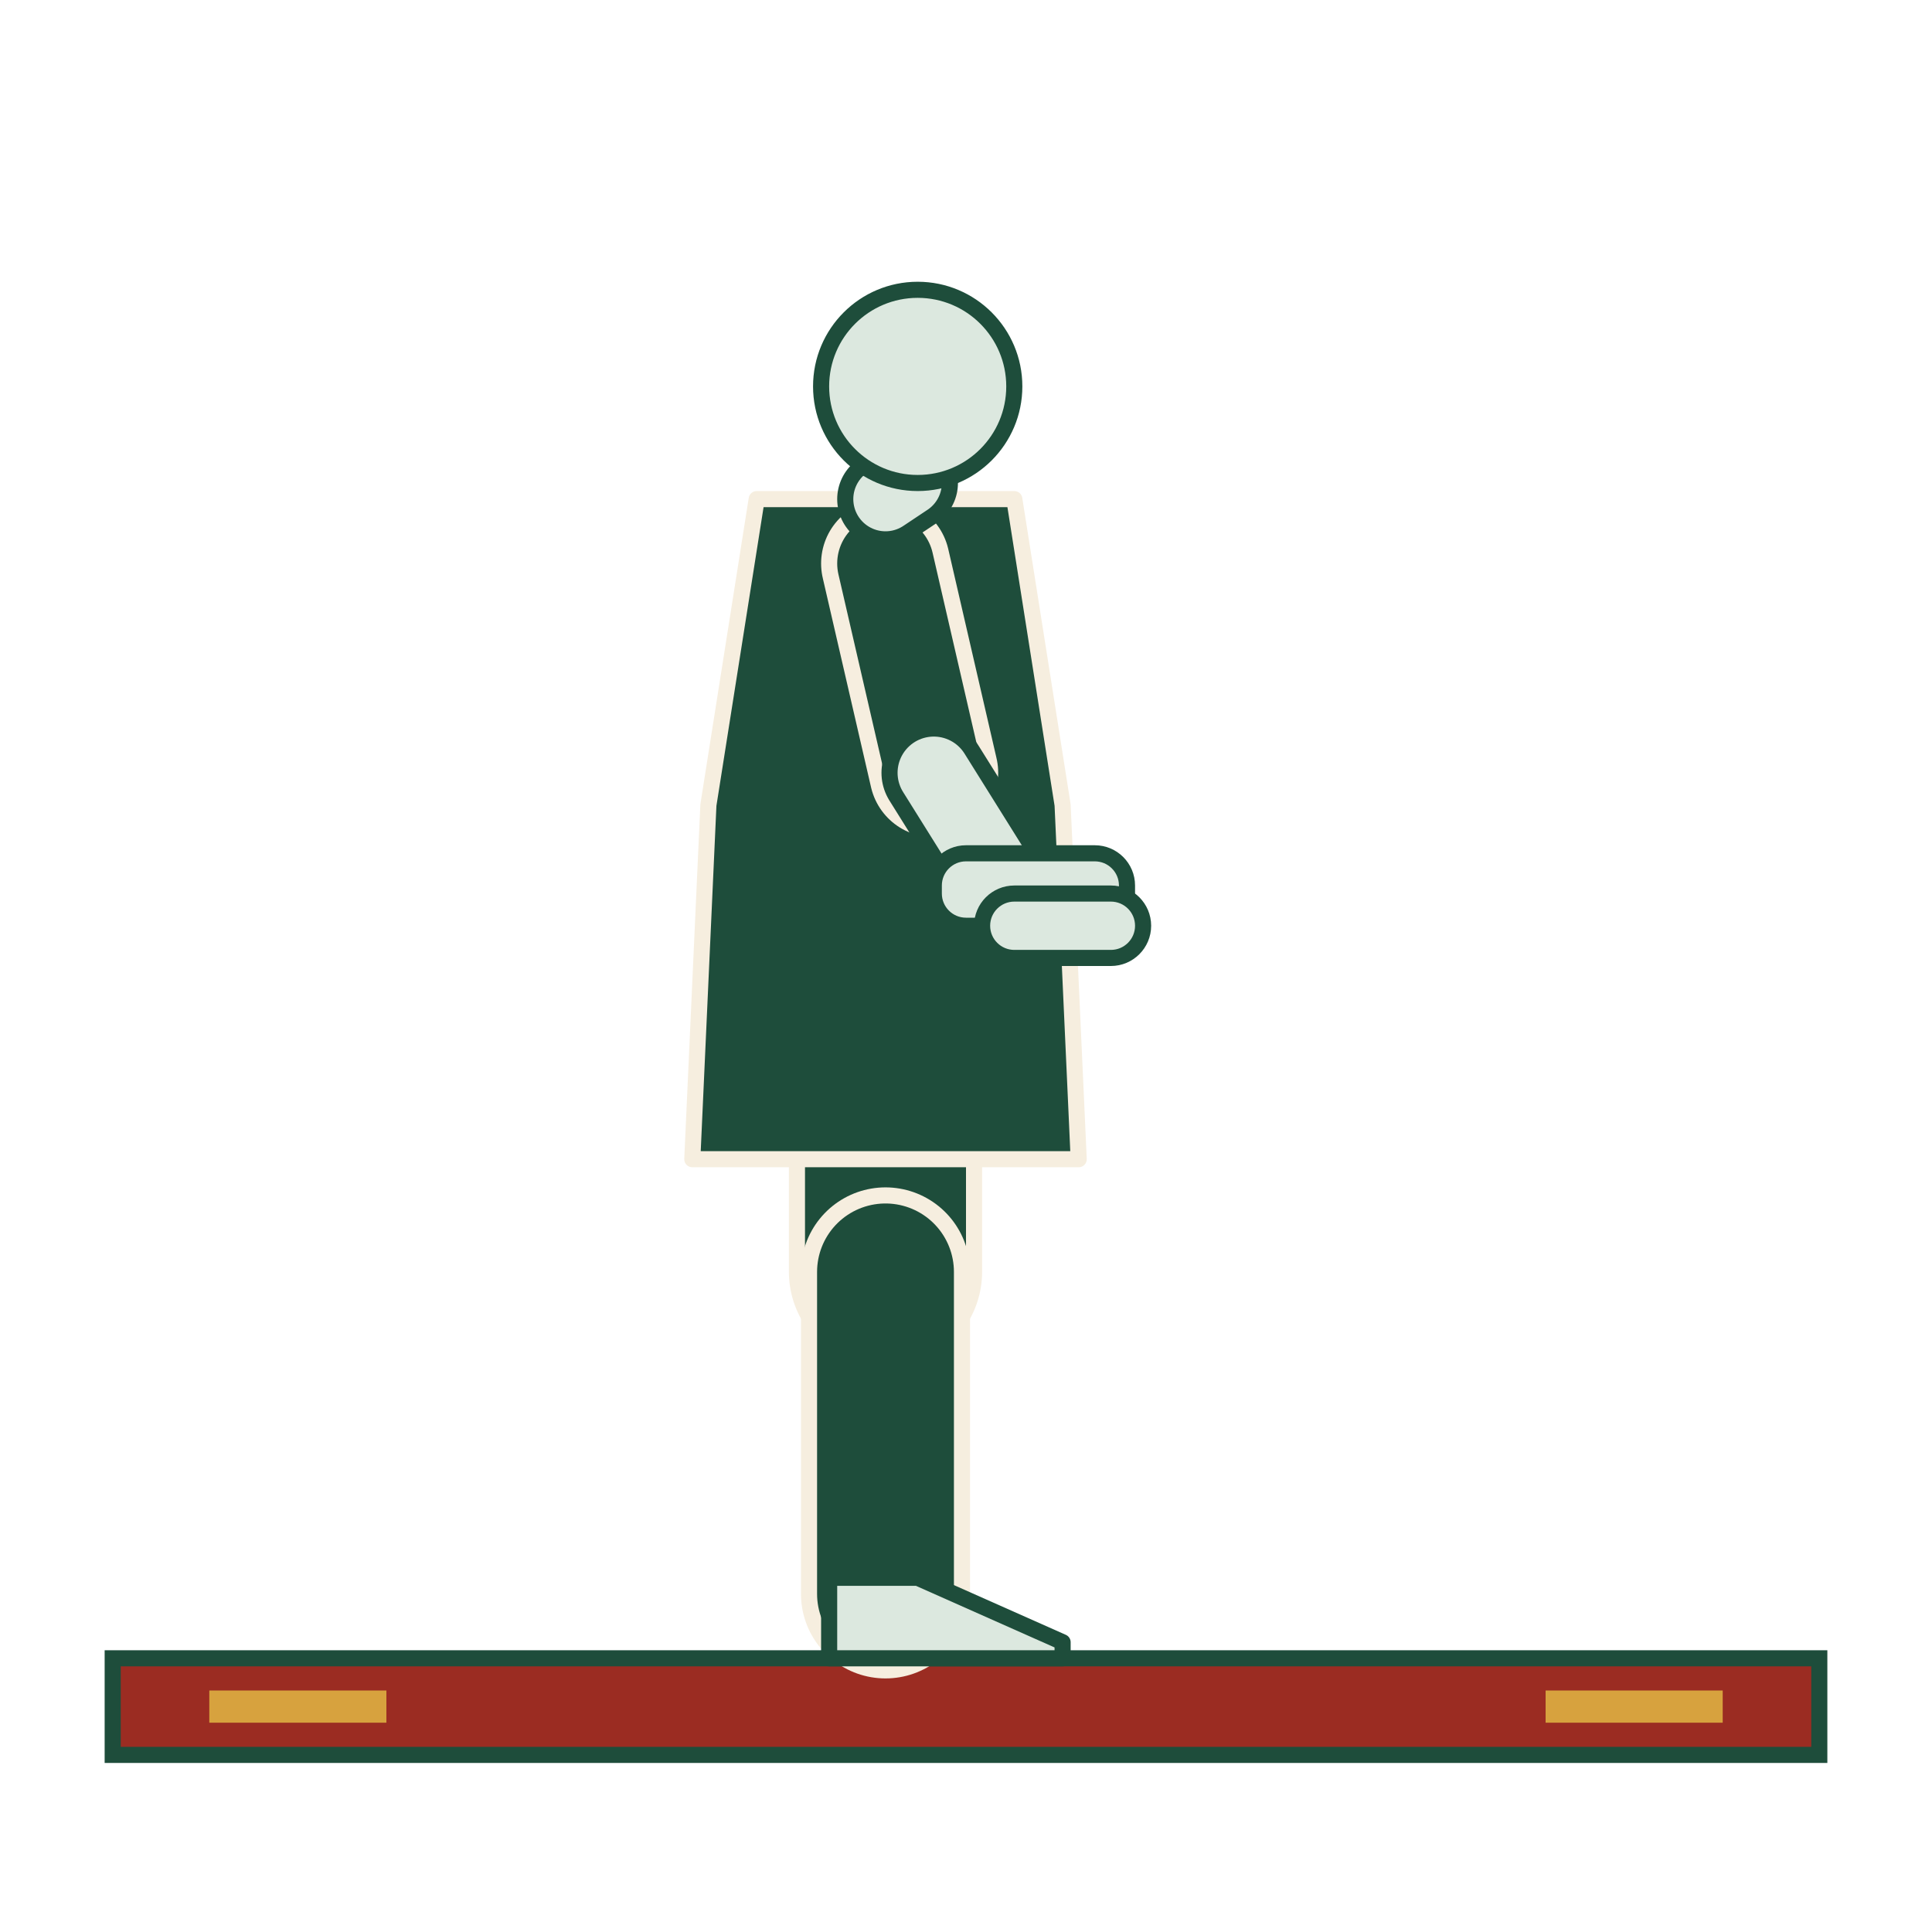
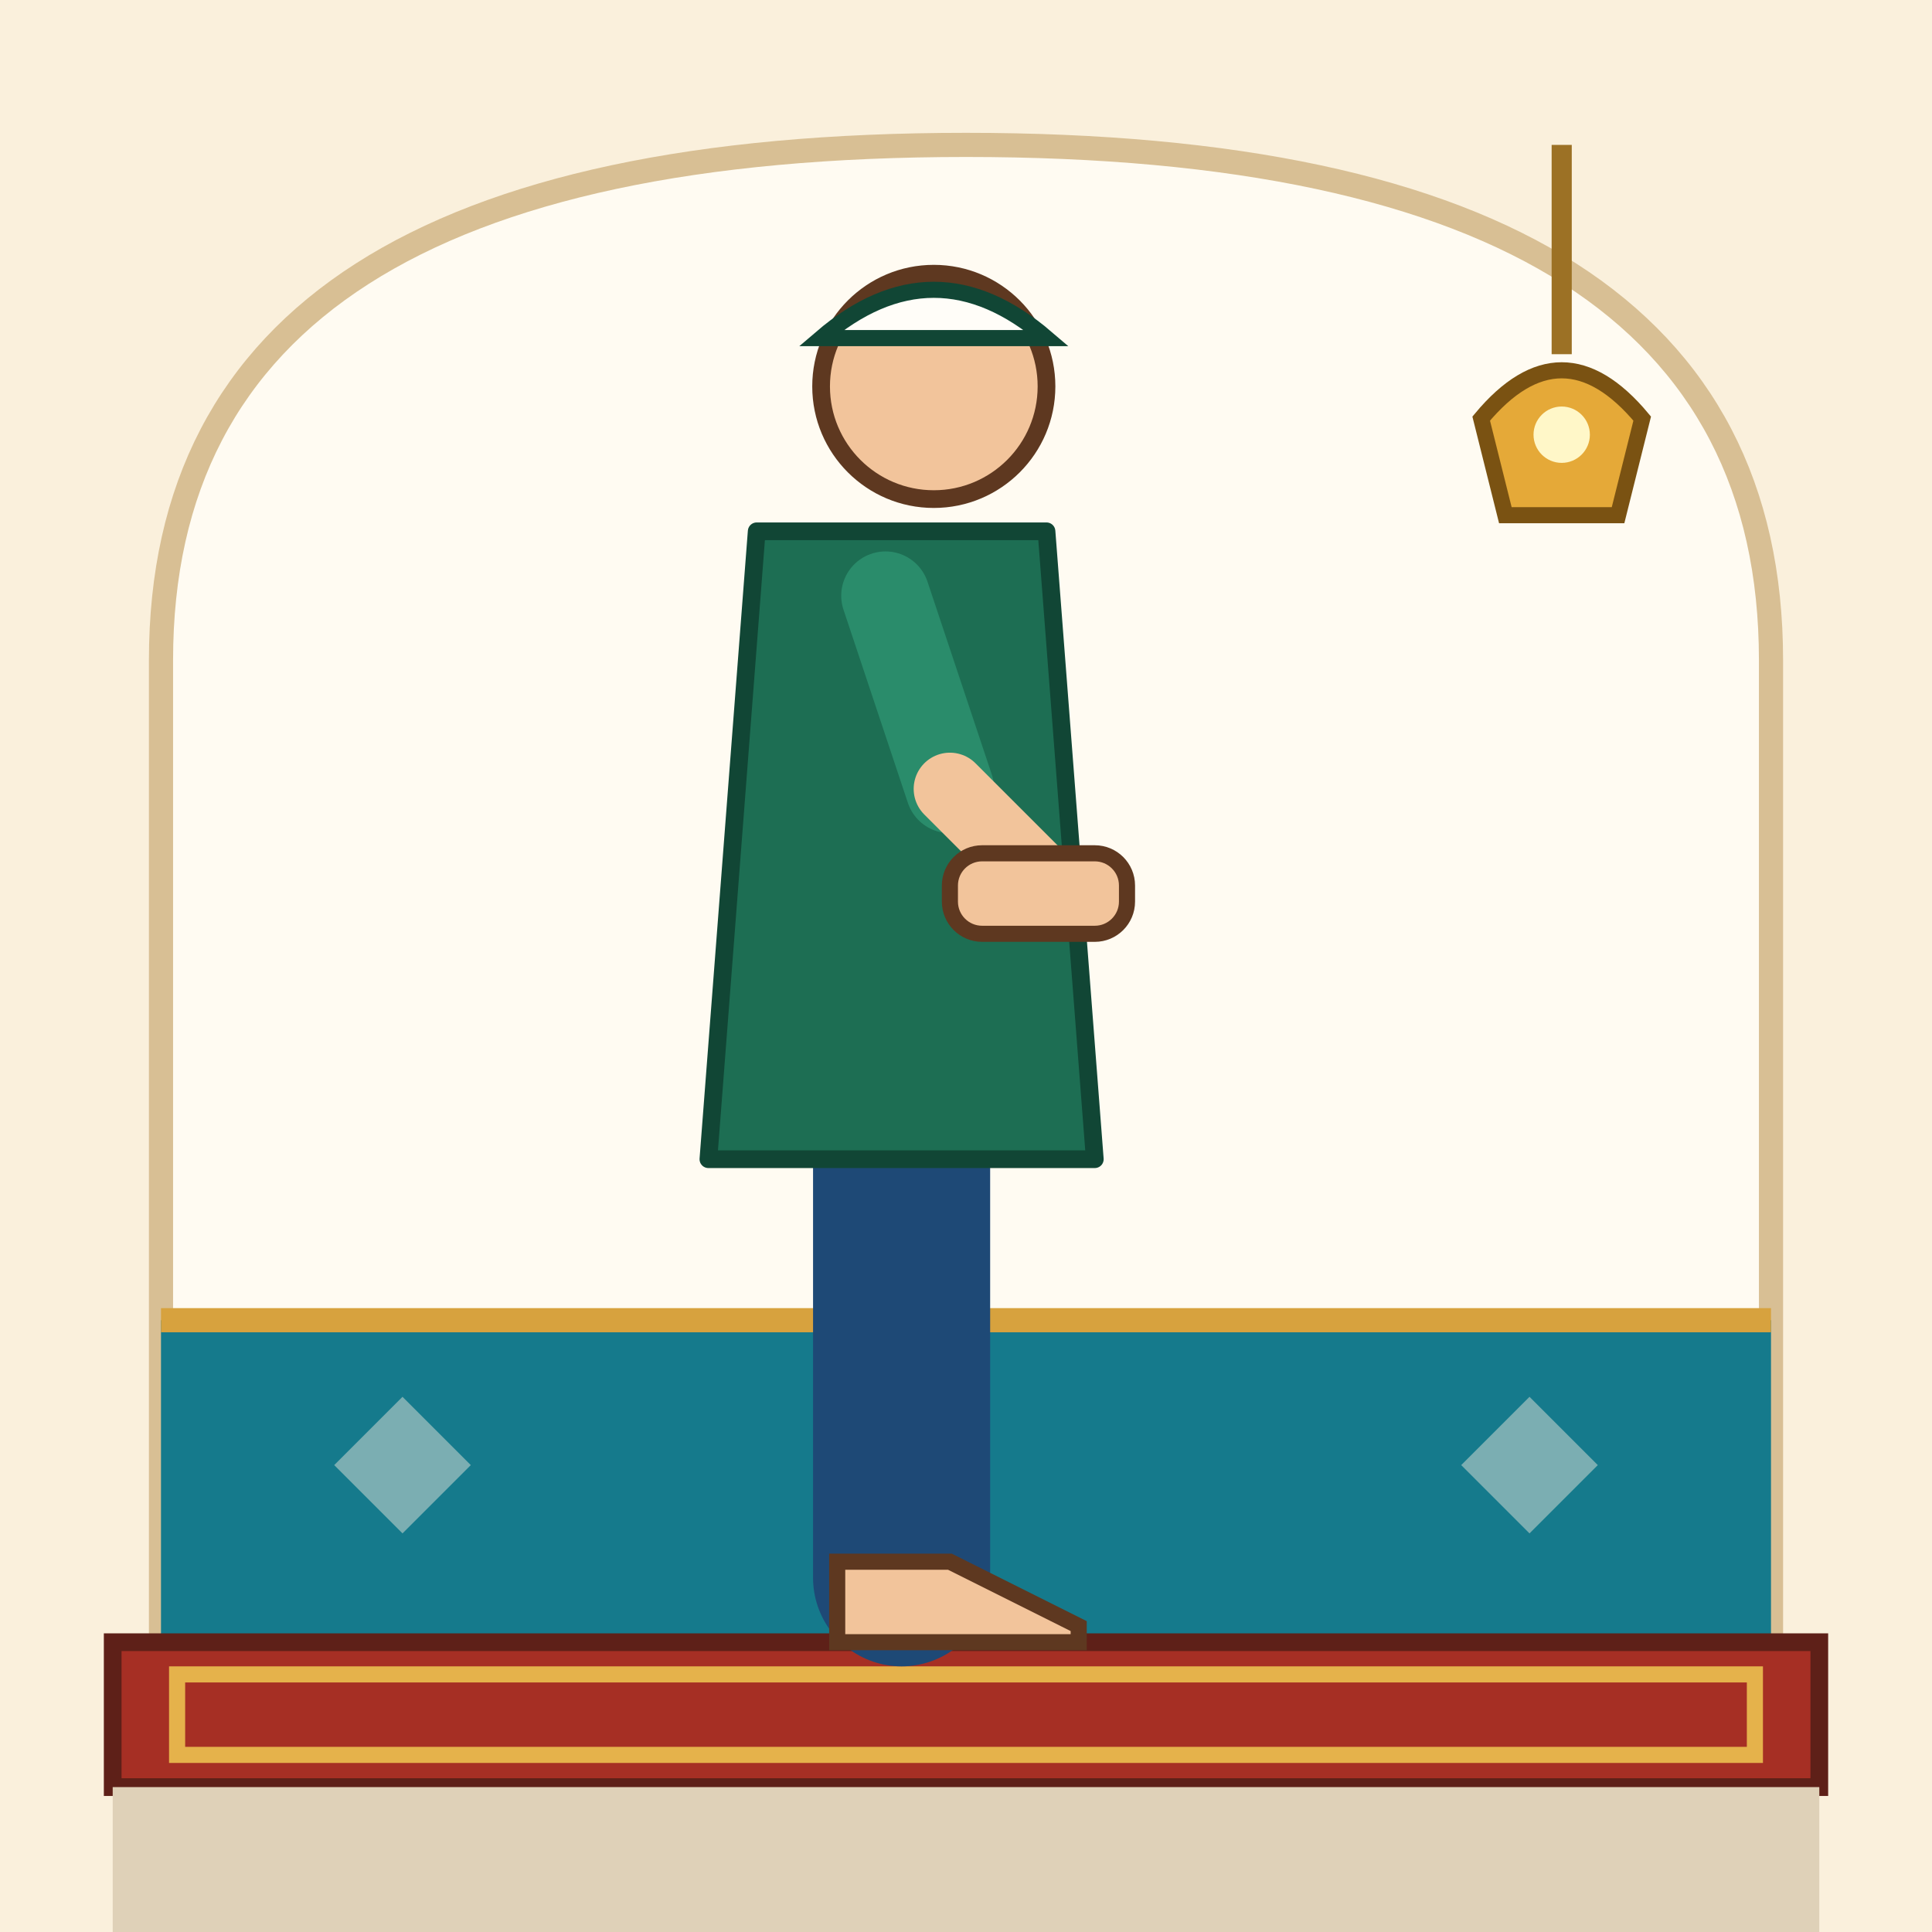
<svg xmlns="http://www.w3.org/2000/svg" viewBox="0 0 240 240">
-   <rect x="14" y="206" width="212" height="12" rx="0" fill="#9B2C22" stroke="#1E4D3B" stroke-width="2" />
-   <rect x="26" y="210" width="22" height="4" rx="0" fill="#D7A23E" stroke="#D7A23E" stroke-width="0" />
-   <rect x="192" y="210" width="22" height="4" rx="0" fill="#D7A23E" stroke="#D7A23E" stroke-width="0" />
-   <line x1="110" y1="116" x2="110" y2="158" stroke="#F6EEDF" stroke-width="24" stroke-linecap="round" />
-   <line x1="110" y1="116" x2="110" y2="158" stroke="#1E4D3B" stroke-width="20" stroke-linecap="round" />
-   <line x1="110" y1="158" x2="110" y2="198" stroke="#F6EEDF" stroke-width="21" stroke-linecap="round" />
-   <line x1="110" y1="158" x2="110" y2="198" stroke="#1E4D3B" stroke-width="17" stroke-linecap="round" />
-   <polygon points="103,196 114,196 132,204 132,206 103,206" fill="#DCE8DF" stroke="#1E4D3B" stroke-width="2" stroke-linejoin="round" />
-   <polygon points="94,62 126,62 132,100 134,144 86,144 88,100" fill="#1E4D3B" stroke="#F6EEDF" stroke-width="2" stroke-linejoin="round" />
-   <line x1="110" y1="70" x2="116" y2="96" stroke="#F6EEDF" stroke-width="16" stroke-linecap="round" />
-   <line x1="110" y1="70" x2="116" y2="96" stroke="#1E4D3B" stroke-width="12" stroke-linecap="round" />
-   <line x1="116" y1="96" x2="126" y2="112" stroke="#1E4D3B" stroke-width="13" stroke-linecap="round" />
-   <line x1="116" y1="96" x2="126" y2="112" stroke="#DCE8DF" stroke-width="9" stroke-linecap="round" />
-   <rect x="116" y="106" width="24" height="9" rx="4" fill="#DCE8DF" stroke="#1E4D3B" stroke-width="2" />
-   <rect x="122" y="111" width="20" height="8" rx="4" fill="#DCE8DF" stroke="#1E4D3B" stroke-width="2" />
-   <line x1="110" y1="62" x2="113" y2="60" stroke="#1E4D3B" stroke-width="12" stroke-linecap="round" />
-   <line x1="110" y1="62" x2="113" y2="60" stroke="#DCE8DF" stroke-width="8" stroke-linecap="round" />
-   <circle cx="114" cy="48" r="12" fill="#DCE8DF" stroke="#1E4D3B" stroke-width="2" />
+   <rect x="0" y="0" width="240" height="240" fill="#FAF0DC" />
+   <path d="M20 206 V82 Q20 18 120 18 Q220 18 220 82 V206 Z" fill="#FFFBF2" stroke="#D8BF94" stroke-width="3" />
+   <rect x="20" y="164" width="200" height="42" fill="#157A8C" />
+   <path d="M20 164 H220" stroke="#D7A23E" stroke-width="3" />
+   <rect x="44" y="176" width="12" height="12" transform="rotate(45 50 182)" fill="#F6EEDF" opacity="0.45" />
+   <rect x="184" y="176" width="12" height="12" transform="rotate(45 190 182)" fill="#F6EEDF" opacity="0.45" />
+   <line x1="194" y1="18" x2="194" y2="44" stroke="#9C7125" stroke-width="2.5" />
+   <path d="M184 52 Q194 40 204 52 L201 64 H187 Z" fill="#E5A938" stroke="#7A5212" stroke-width="2" />
+   <circle cx="194" cy="54" r="3.5" fill="#FFF7C8" />
+   <rect x="14" y="204" width="212" height="18" fill="#A62F24" stroke="#5E2018" stroke-width="2.2" />
+   <rect x="22" y="208" width="196" height="10" fill="none" stroke="#E5B24B" stroke-width="2" />
+   <rect x="14" y="222" width="212" height="18" fill="#DFD1B8" />
+   <line x1="112" y1="126" x2="112" y2="196" stroke="#1E4976" stroke-width="22" stroke-linecap="round" />
+   <polygon points="104,194 118,194 134,202 134,204 104,204" fill="#F2C49B" stroke="#5E3820" stroke-width="2" />
+   <polygon points="94,66 130,66 136,144 88,144" fill="#1D6E53" stroke="#114635" stroke-width="2.2" stroke-linejoin="round" />
+   <line x1="110" y1="74" x2="118" y2="98" stroke="#2A8C6B" stroke-width="11" stroke-linecap="round" />
+   <line x1="118" y1="98" x2="132" y2="112" stroke="#F2C49B" stroke-width="9" stroke-linecap="round" />
+   <rect x="118" y="106" width="22" height="10" rx="4" fill="#F2C49B" stroke="#5E3820" stroke-width="2" />
+   <circle cx="116" cy="48" r="14" fill="#F2C49B" stroke="#5E3820" stroke-width="2.2" />
+   <path d="M102 42 Q116 30 130 42 Z" fill="#FFFDF8" stroke="#114635" stroke-width="2" />
</svg>
